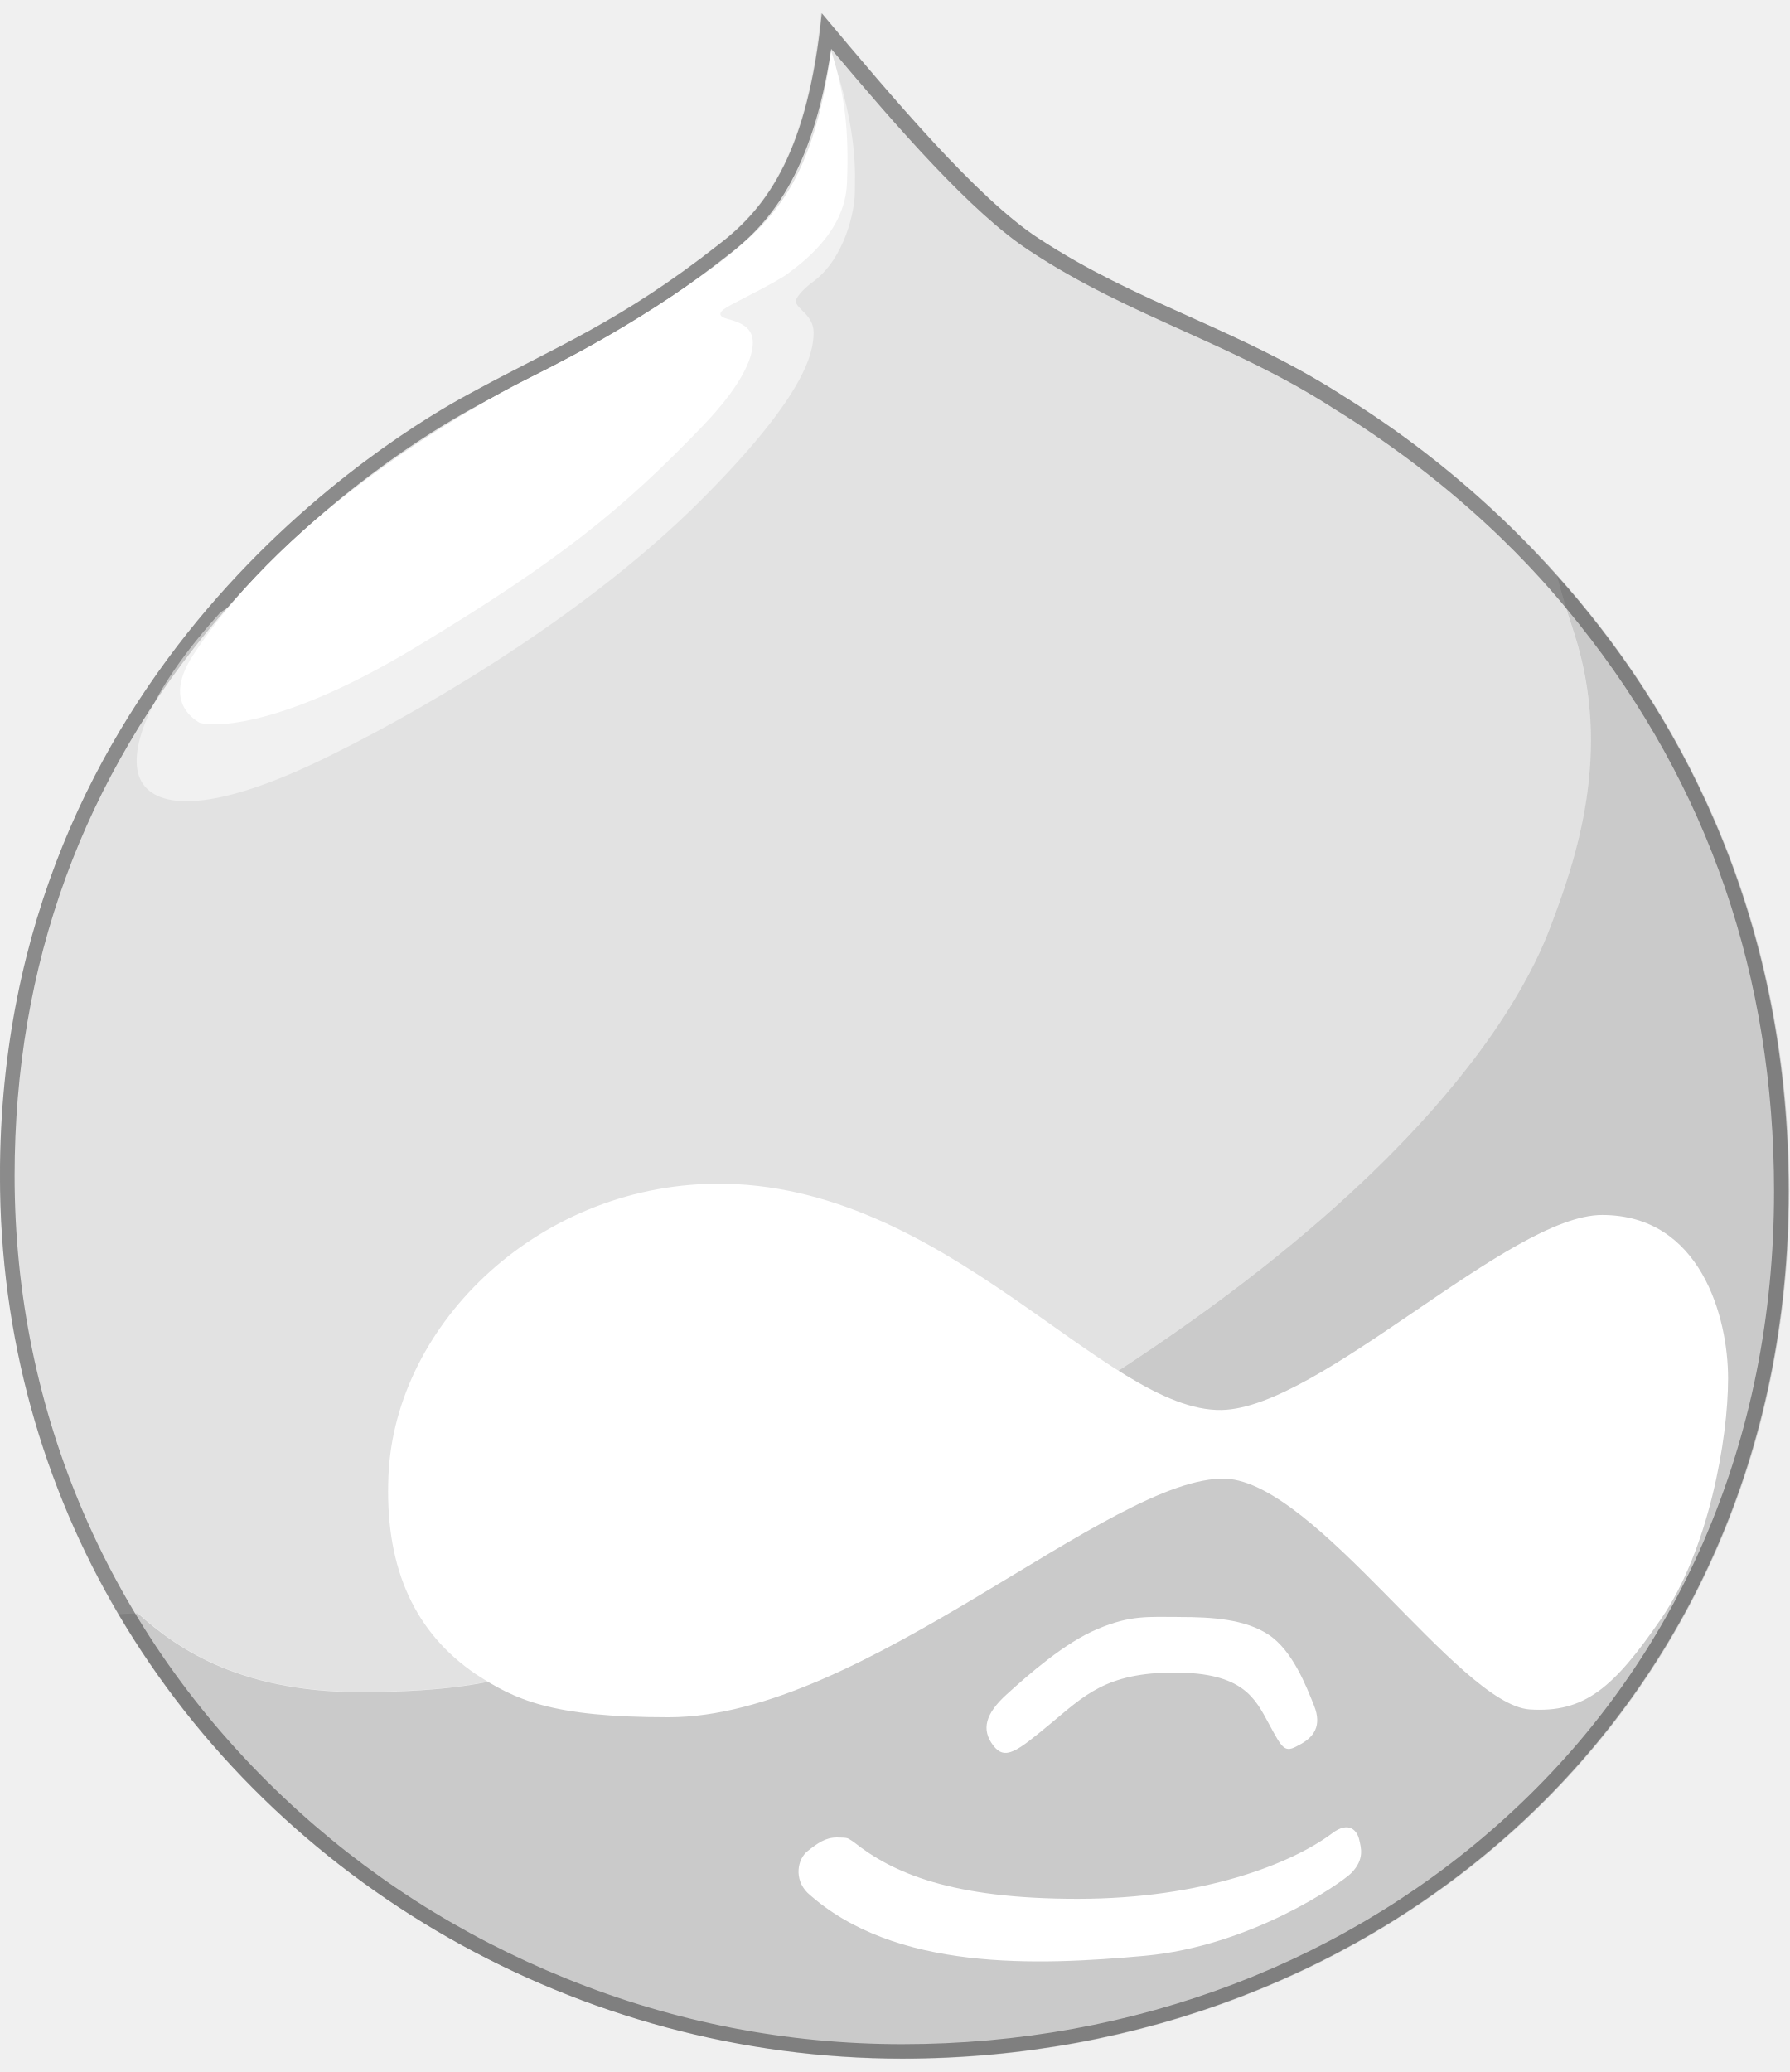
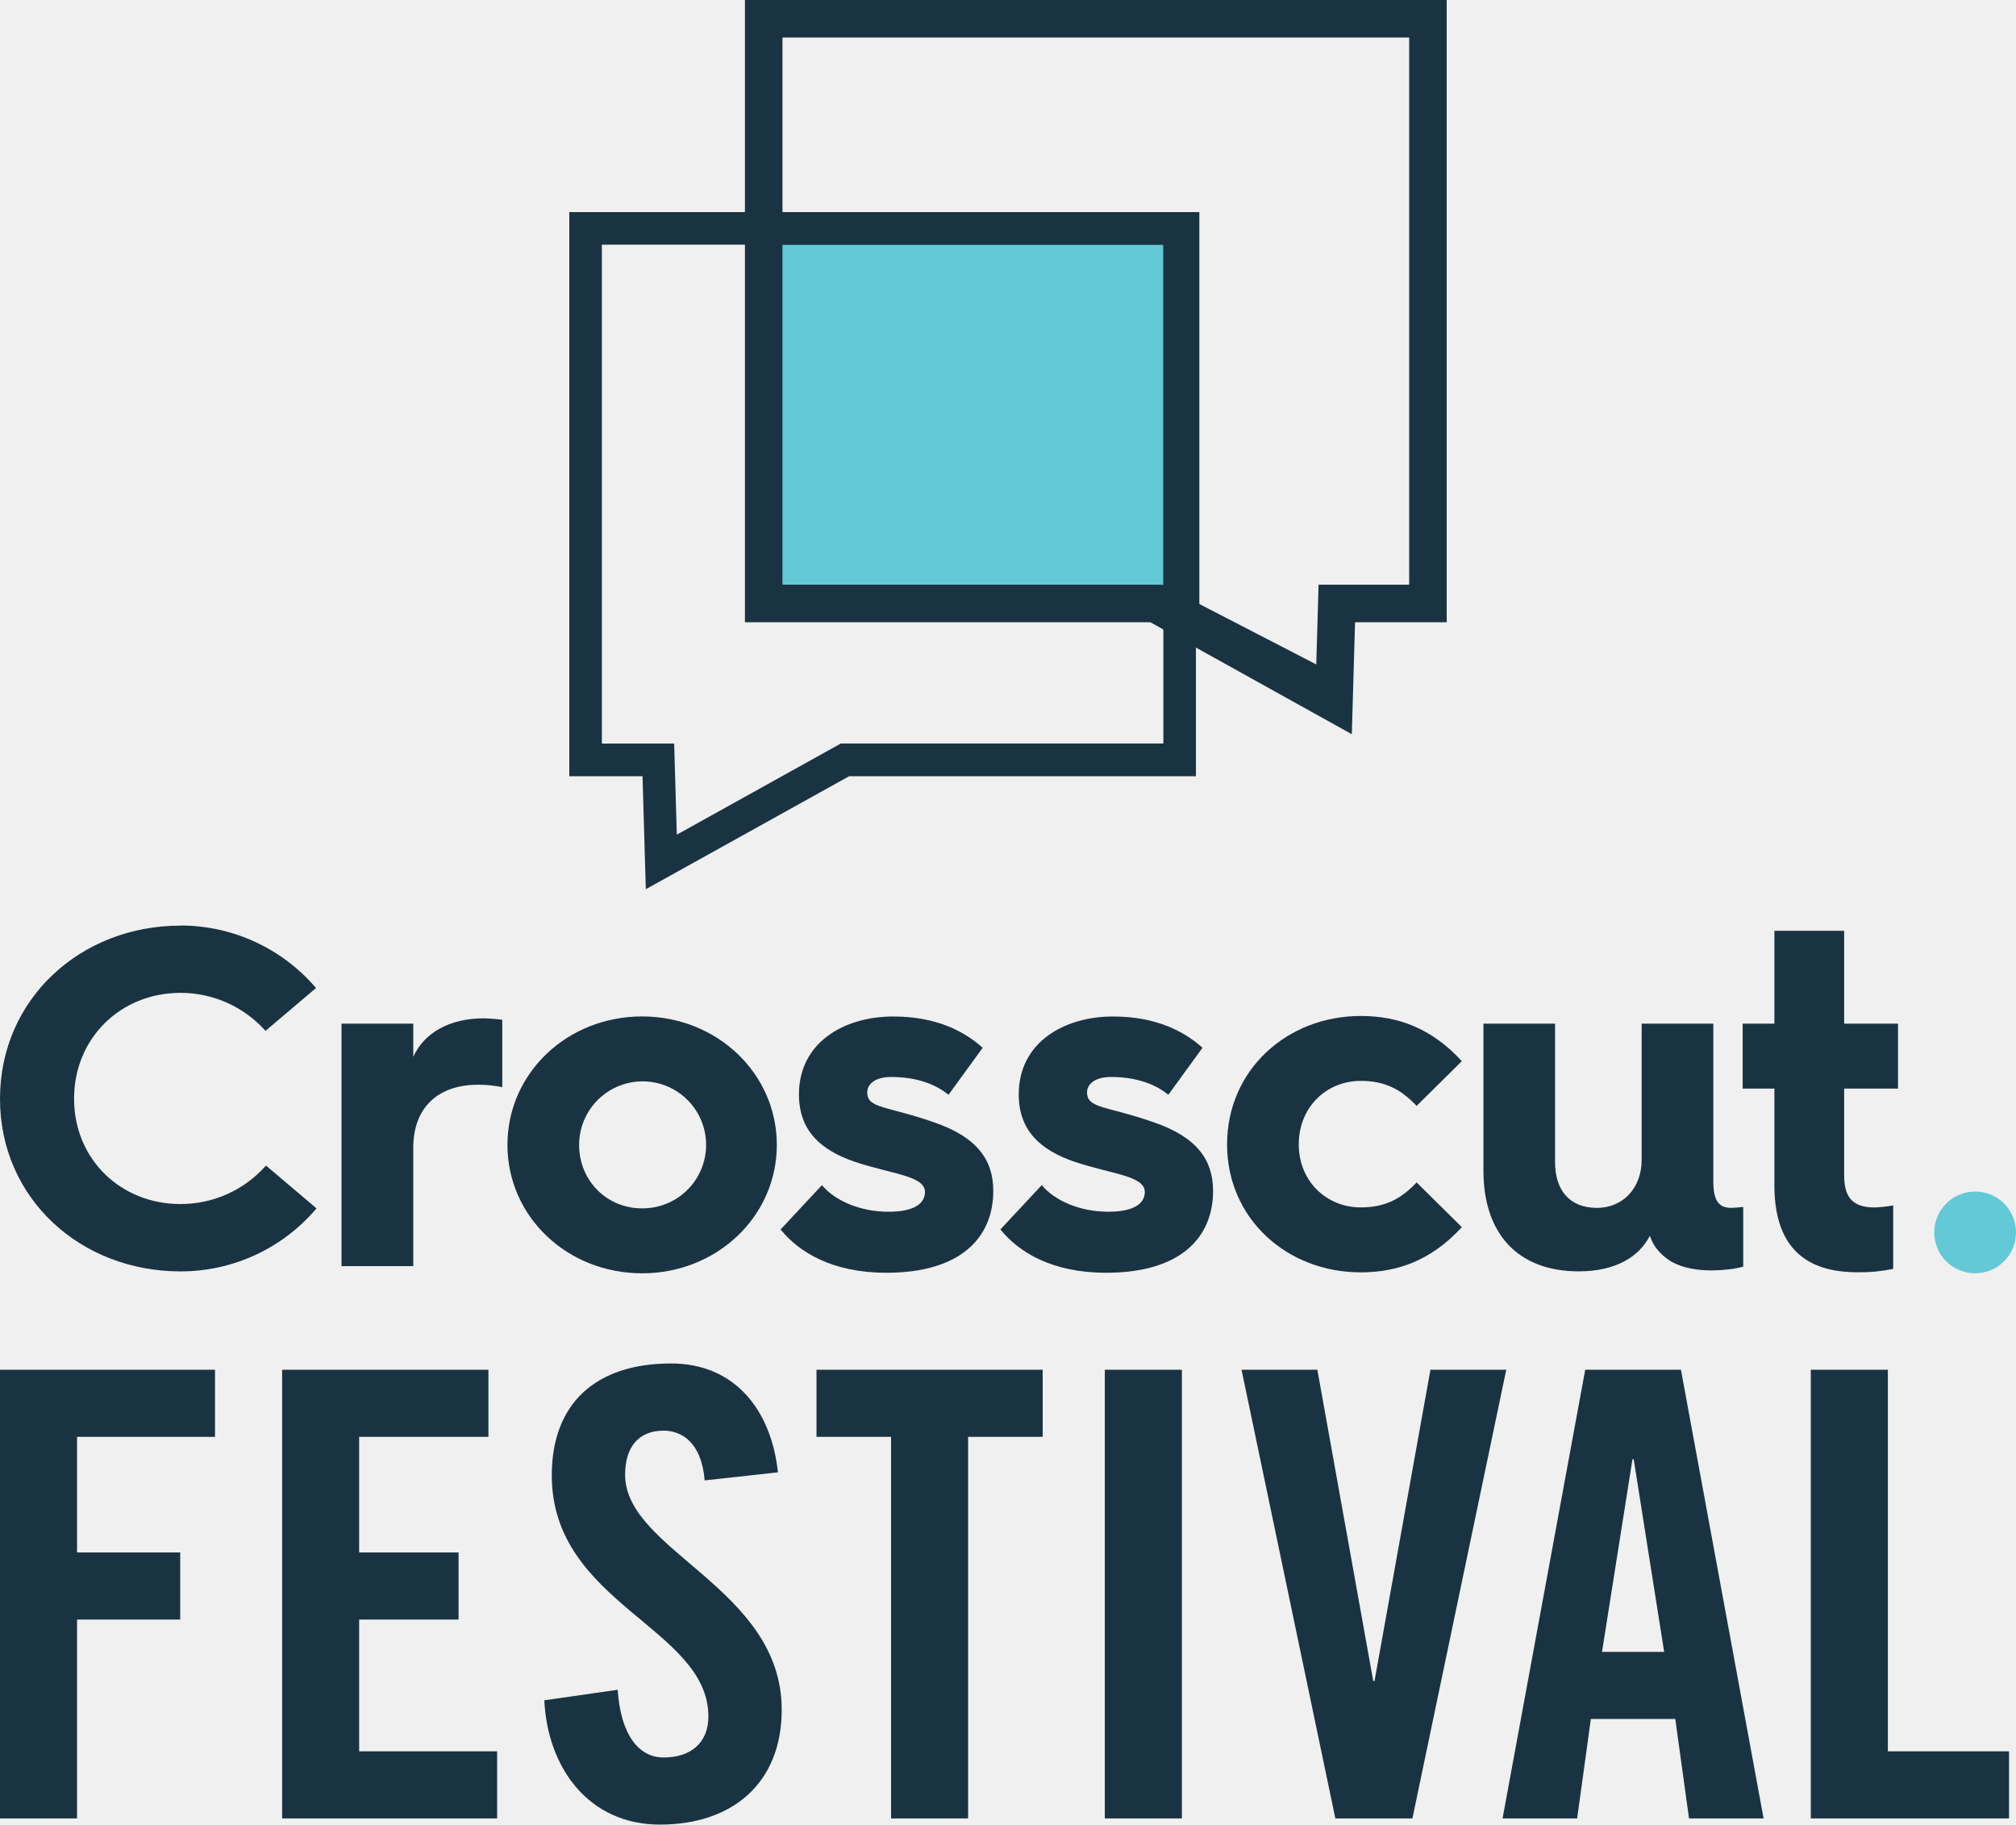
- <svg xmlns="http://www.w3.org/2000/svg" width="57" height="66" viewBox="471.5 467 57 66" enable-background="new 471.5 467 57 66">
-   <path opacity=".2" fill="#303030" d="M528.5 504.965c0 16.634-13.123 27.615-28.24 27.615-10.29 0-19.894-5.523-24.978-14.167l.605-.027c1.313 1.192 3.39 2.58 7.404 2.515 4.77-.064 5.645-.875 9.855-2.756 22.716-10.17 26.925-19.457 27.736-21.59s2.013-5.587.756-9.415c-.242-.737-.42-1.333-.54-1.808-3.018-3.372-6.017-5.225-6.92-5.784-.14-.093-.29-.177-.43-.26l.44.26c2.01 1.247 14.314 8.782 14.314 25.417z" />
-   <path fill="#fff" d="M509.09 518.507c1.006 0 2.077.065 2.83.568.756.503 1.193 1.63 1.445 2.263.25.634 0 1.006-.503 1.258-.438.25-.503.12-.94-.69-.44-.81-.82-1.63-3.01-1.63s-2.887.755-3.948 1.63c-1.062.876-1.443 1.193-1.825.69s-.253-1.006.437-1.63 1.825-1.63 2.888-2.077c1.06-.45 1.62-.383 2.625-.383zm-10.413 7.152c1.257 1.005 3.14 1.825 7.153 1.825 4.015 0 6.836-1.137 8.094-2.077.568-.438.82-.065.875.187.056.25.186.624-.252 1.07-.316.317-3.194 2.33-6.594 2.636-3.4.31-7.964.504-10.73-2.01-.438-.44-.316-1.07 0-1.323.317-.25.568-.438.94-.438.374.008.317.008.513.13z" />
-   <path opacity=".2" fill="#aaa" d="M520.89 496.545c-.81 2.133-5.02 11.42-27.735 21.59-4.21 1.88-5.085 2.69-9.854 2.756-4.013.066-6.09-1.32-7.403-2.514l-.605.028h-.01c-2.393-4.042-3.78-8.783-3.78-13.952 0-7.852 2.97-13.654 6.287-17.687.11-.13.213-.26.325-.382 2.683-3.148 5.55-5.17 7.218-6.203.038-.028.075-.047.112-.065.42-.25.754-.447.987-.568 2.757-1.51 4.77-2.263 7.963-4.77.12-.092.242-.186.354-.288l.008-.01c.875-.754 1.64-1.76 2.18-3.4v-.008c.325-.97.567-2.16.716-3.65l.02.018c2.253 2.69 4.954 5.886 6.89 7.144.69.447 1.38.848 2.068 1.202l.3.15c2.243 1.126 4.507 1.945 6.807 3.333l.428.26c.903.56 3.902 2.412 6.92 5.784.12.475.298 1.07.54 1.807 1.274 3.837.073 7.292-.737 9.425z" />
-   <path opacity=".5" fill="#333" d="M514.176 479.538c-3.26-2.077-6.464-2.887-9.603-4.955-1.938-1.267-4.64-4.47-6.893-7.162-.438 4.332-1.686 6.148-3.26 7.35-3.195 2.515-5.207 3.26-7.963 4.77-2.338 1.256-14.958 8.726-14.958 24.913 0 5.17 1.387 9.91 3.77 13.96 5.077 8.635 14.68 14.158 24.97 14.158 15.126 0 28.24-10.98 28.24-27.614 0-9.127-3.707-15.526-7.386-19.633-3.016-3.382-6.015-5.217-6.918-5.785zm7.627 7.34c4.117 5.15 6.213 11.23 6.213 18.077 0 3.968-.755 7.712-2.245 11.148-1.414 3.25-3.444 6.13-6.053 8.56-5.15 4.806-12.062 7.45-19.475 7.45-3.67 0-7.265-.698-10.692-2.086-3.372-1.36-6.398-3.297-9.016-5.774-5.532-5.225-8.57-12.257-8.57-19.8 0-6.716 2.18-12.695 6.483-17.753 3.288-3.865 6.836-6.007 8.196-6.743.67-.363 1.285-.69 1.89-.997 1.892-.97 3.68-1.89 6.14-3.818 1.312-.997 2.71-2.58 3.305-6.585 2.077 2.468 4.48 5.234 6.314 6.426 1.63 1.08 3.307 1.835 4.918 2.562 1.527.69 3.11 1.406 4.676 2.403l.056.037c4.62 2.84 7.06 5.896 7.86 6.892z" />
-   <path opacity=".5" fill="#fff" d="M497.98 468.678c.874 2.58.753 3.893.753 4.452 0 .56-.307 2.077-1.313 2.832-.438.317-.568.568-.568.624 0 .25.568.438.568 1.006 0 .69-.317 2.077-3.642 5.393-3.325 3.316-8.103 6.278-11.8 8.103-3.698 1.826-5.468 1.686-5.97.81s.185-2.83 2.514-5.392l9.667-6.278 9.164-6.398.503-2.44" />
-   <path fill="#fff" d="M497.98 468.613c-.57 4.145-1.826 5.393-3.512 6.715-2.83 2.133-5.588 3.446-6.212 3.763-1.63.82-7.535 4.08-10.608 8.784-.94 1.444 0 2.012.186 2.133.187.12 2.33.372 6.9-2.385 4.574-2.757 6.595-4.387 9.175-7.078 1.377-1.444 1.573-2.263 1.573-2.636 0-.438-.316-.624-.82-.754-.25-.065-.316-.187 0-.373.317-.186 1.622-.82 1.938-1.07.318-.25 1.827-1.257 1.882-2.887.065-1.63-.056-2.766-.503-4.21zm-14.112 45.628c.065-4.898 4.648-9.472 10.422-9.536 7.348-.065 12.424 7.283 16.13 7.208 3.14-.064 9.166-6.212 12.118-6.212 3.14 0 4.014 3.26 4.014 5.206 0 1.938-.623 5.458-2.133 7.656-1.51 2.198-2.44 3.008-4.2 2.888-2.264-.187-6.78-7.21-9.67-7.35-3.64-.12-11.547 7.6-17.75 7.6-3.763 0-4.9-.567-6.147-1.378-1.92-1.312-2.85-3.315-2.785-6.08z" />
+ <svg xmlns="http://www.w3.org/2000/svg" id="Layer_1" data-name="Layer 1" viewBox="0 0 1000 905">
+   <defs>
+     <style>.cls-1{fill:none;}.cls-2{clip-path:url(#clip-path);}.cls-3{fill:#1a3342;}.cls-4{fill:#63c9d7;}</style>
+     <clipPath id="clip-path">
+       <rect class="cls-1" width="1000" height="905.02" />
+     </clipPath>
+   </defs>
+   <g class="cls-2">
+     <path class="cls-3" d="M89.47,459.06a88.28,88.28,0,0,1,67.29,31L131.7,511.31a56.43,56.43,0,0,0-42.23-18.85c-29.58,0-52.73,22.43-52.73,52.49S59.89,597.2,89.47,597.2a56.33,56.33,0,0,0,42.47-19.08L157,599.35a88.2,88.2,0,0,1-67.53,31.26C40.08,630.61,0,594.58,0,545s40.08-85.89,89.47-85.89Z" />
+   </g>
+   <path class="cls-3" d="M169.4,507.73H205v16.46c5.49-12.17,18.37-19.09,34.83-19.09a82.15,82.15,0,0,1,9.31.72v33.41a57.24,57.24,0,0,0-11.93-1.2C216.88,538,205,549.72,205,569.29V628H169.4V507.73Z" />
+   <path class="cls-3" d="M318.52,599.35a31.5,31.5,0,1,0-31.26-31.49c0,17.65,13.6,31.49,31.26,31.49Zm0-95.2c37,0,66.81,28.16,66.81,63.71s-29.83,63.7-66.81,63.7c-37.22,0-66.81-28.15-66.81-63.7s29.59-63.71,66.81-63.71Z" />
+   <path class="cls-3" d="M407.75,587.9c6.44,7.63,18.85,13.12,32.93,13.12,12.65,0,18.13-4,18.13-9.78,0-8.11-16.46-8.83-34.83-15-16.71-5.73-27.68-15.27-27.68-33.41,0-25.77,22.43-38.65,46.76-38.65,21.48,0,35.32,7.4,44.38,15.51L470.5,543c-5.25-4.29-14.31-8.82-28.39-8.82-8.11,0-11.93,3.57-11.93,7.63,0,8.11,9.78,6.68,32.93,14.79,21.71,7.4,29.59,18.85,29.59,34.12,0,23.14-16.23,40.57-53,40.57-27,0-43.42-10.27-52.49-21.48l20.52-22Z" />
+   <path class="cls-3" d="M516.79,587.9c6.44,7.63,18.84,13.12,32.92,13.12,12.64,0,18.14-4,18.14-9.78,0-8.11-16.47-8.83-34.84-15-16.7-5.73-27.68-15.27-27.68-33.41,0-25.77,22.43-38.65,46.77-38.65,21.47,0,35.31,7.4,44.38,15.51L579.54,543c-5.25-4.29-14.32-8.82-28.39-8.82-8.12,0-11.94,3.57-11.94,7.63,0,8.11,9.79,6.68,32.93,14.79,21.71,7.4,29.58,18.85,29.58,34.12,0,23.14-16.22,40.57-53,40.57-27,0-43.43-10.27-52.49-21.48l20.52-22Z" />
+   <path class="cls-3" d="M675,503.92c17.9,0,34.84,5.72,50.11,22.42l-22.43,22.19c-7.39-7.87-15.27-12.41-27.68-12.41-17.17,0-30.77,13.13-30.77,31.5,0,18.13,13.6,31.25,30.77,31.25,12.41,0,20.29-4.53,27.68-12.4l22.43,22.19c-15.27,16.7-32.21,22.43-50.11,22.43-36.74,0-66.33-26.73-66.33-63.47s29.59-63.7,66.33-63.7Z" />
+   <path class="cls-3" d="M735.81,507.73h35.55v68.72c0,13.83,7.16,22.66,20.76,22.66,12.88,0,22.19-9.78,22.19-23.86V507.73h35.55v78c0,9.78,2.62,13.36,8.83,13.36a52,52,0,0,0,6-.47v29.58c-3.58,1.19-10.26,1.91-16,1.91-6.44,0-13.6-1-19.57-4.3-3.81-2.38-8.58-6.2-10.73-12.88-5.25,10.26-16.7,17.66-35.32,17.66-30.3,0-47.24-18.85-47.24-49.87v-73Z" />
+   <path class="cls-3" d="M880.16,539.94H864.41V507.73h15.75V461.68h34.6v46.05h26.72v32.21H914.76v42.95c0,11.69,4.77,16,15.27,16a64.69,64.69,0,0,0,9.06-1v31.49a83.65,83.65,0,0,1-17.41,1.68c-17.66,0-41.52-5.26-41.52-43v-48.2Z" />
+   <g class="cls-2">
+     <path class="cls-4" d="M1000,611.28A20.28,20.28,0,1,1,979.72,591,20.27,20.27,0,0,1,1000,611.28Z" />
+     <polygon class="cls-3" points="0 901.94 0 679.39 106.65 679.39 106.65 712.68 38.22 712.68 38.22 770.02 89.39 770.02 89.39 803.3 38.22 803.3 38.22 901.94 0 901.94 0 901.94" />
+   </g>
+   <polygon class="cls-3" points="139.94 901.94 139.94 679.39 242.27 679.39 242.27 712.68 178.15 712.68 178.15 770.02 227.47 770.02 227.47 803.3 178.15 803.3 178.15 868.65 246.59 868.65 246.59 901.94 139.94 901.94 139.94 901.94" />
+   <path class="cls-3" d="M349.53,734.26c-1.54-19.11-11.71-24.66-20.34-24.66-12.33,0-19.11,8-19.11,21.88,0,37.92,77.67,56.1,77.67,116.52,0,36.68-24.66,57-60.41,57-35.45,0-55.79-28.35-57.34-61.65l36.38-5.23c1.54,22.49,10.48,33.59,22.81,33.59,13.25,0,22.19-7.09,22.19-20.34,0-44.08-77.68-55.79-77.68-119.6,0-35.45,21.58-55.49,59.19-55.49,31.13,0,49.62,22.51,53,54l-36.37,4Z" />
+   <polygon class="cls-3" points="442 712.68 405.01 712.68 405.01 679.39 517.2 679.39 517.2 712.68 480.22 712.68 480.22 901.94 442 901.94 442 712.68 442 712.68" />
+   <polygon class="cls-3" points="548.02 901.94 548.02 679.39 586.25 679.39 586.25 901.94 548.02 901.94 548.02 901.94" />
+   <polygon class="cls-3" points="709.54 679.39 747.15 679.39 700.6 901.94 662.38 901.94 615.84 679.39 653.45 679.39 681.18 833.82 681.8 833.82 709.54 679.39 709.54 679.39" />
+   <path class="cls-3" d="M794.65,819.33h30.82l-15.1-95.55h-.61l-15.11,95.55Zm-12.33,82.61h-37l41-222.55H833.8l41,222.55h-37L831,852.62H789.11l-6.79,49.32Z" />
+   <polygon class="cls-3" points="898.21 901.94 898.21 679.39 936.44 679.39 936.44 868.65 996.54 868.65 996.54 901.94 898.21 901.94 898.21 901.94" />
+   <polygon class="cls-4" points="582.89 294.02 380.67 294.02 380.67 115.66 582.89 115.66 582.89 294.02 582.89 294.02" />
+   <g class="cls-2">
+     <path class="cls-3" d="M298.55,368.8h35.86L335.72,414l81.35-45.22h160V121.36H298.55V368.8Zm21.79,72.25L318.71,385H282.4V105.21H593.22V385h-172L320.34,441.05Z" />
+     <polygon class="cls-3" points="670.54 364.17 570.61 308.63 369.51 308.63 369.51 0 712.09 0 712.09 18.62 388.13 18.62 388.13 290.01 576.37 290.01 652.91 329.55 654.06 290.01 698.99 290.01 698.99 0 717.61 0 717.61 308.63 672.15 308.63 670.54 364.17 670.54 364.17" />
+   </g>
+   <polygon class="cls-3" points="577.06 105.21 376.53 105.21 376.53 121.36 577.06 121.36 577.06 312.75 594.91 312.75 594.91 121.36 594.91 105.21 577.06 105.21 577.06 105.21" />
</svg>
